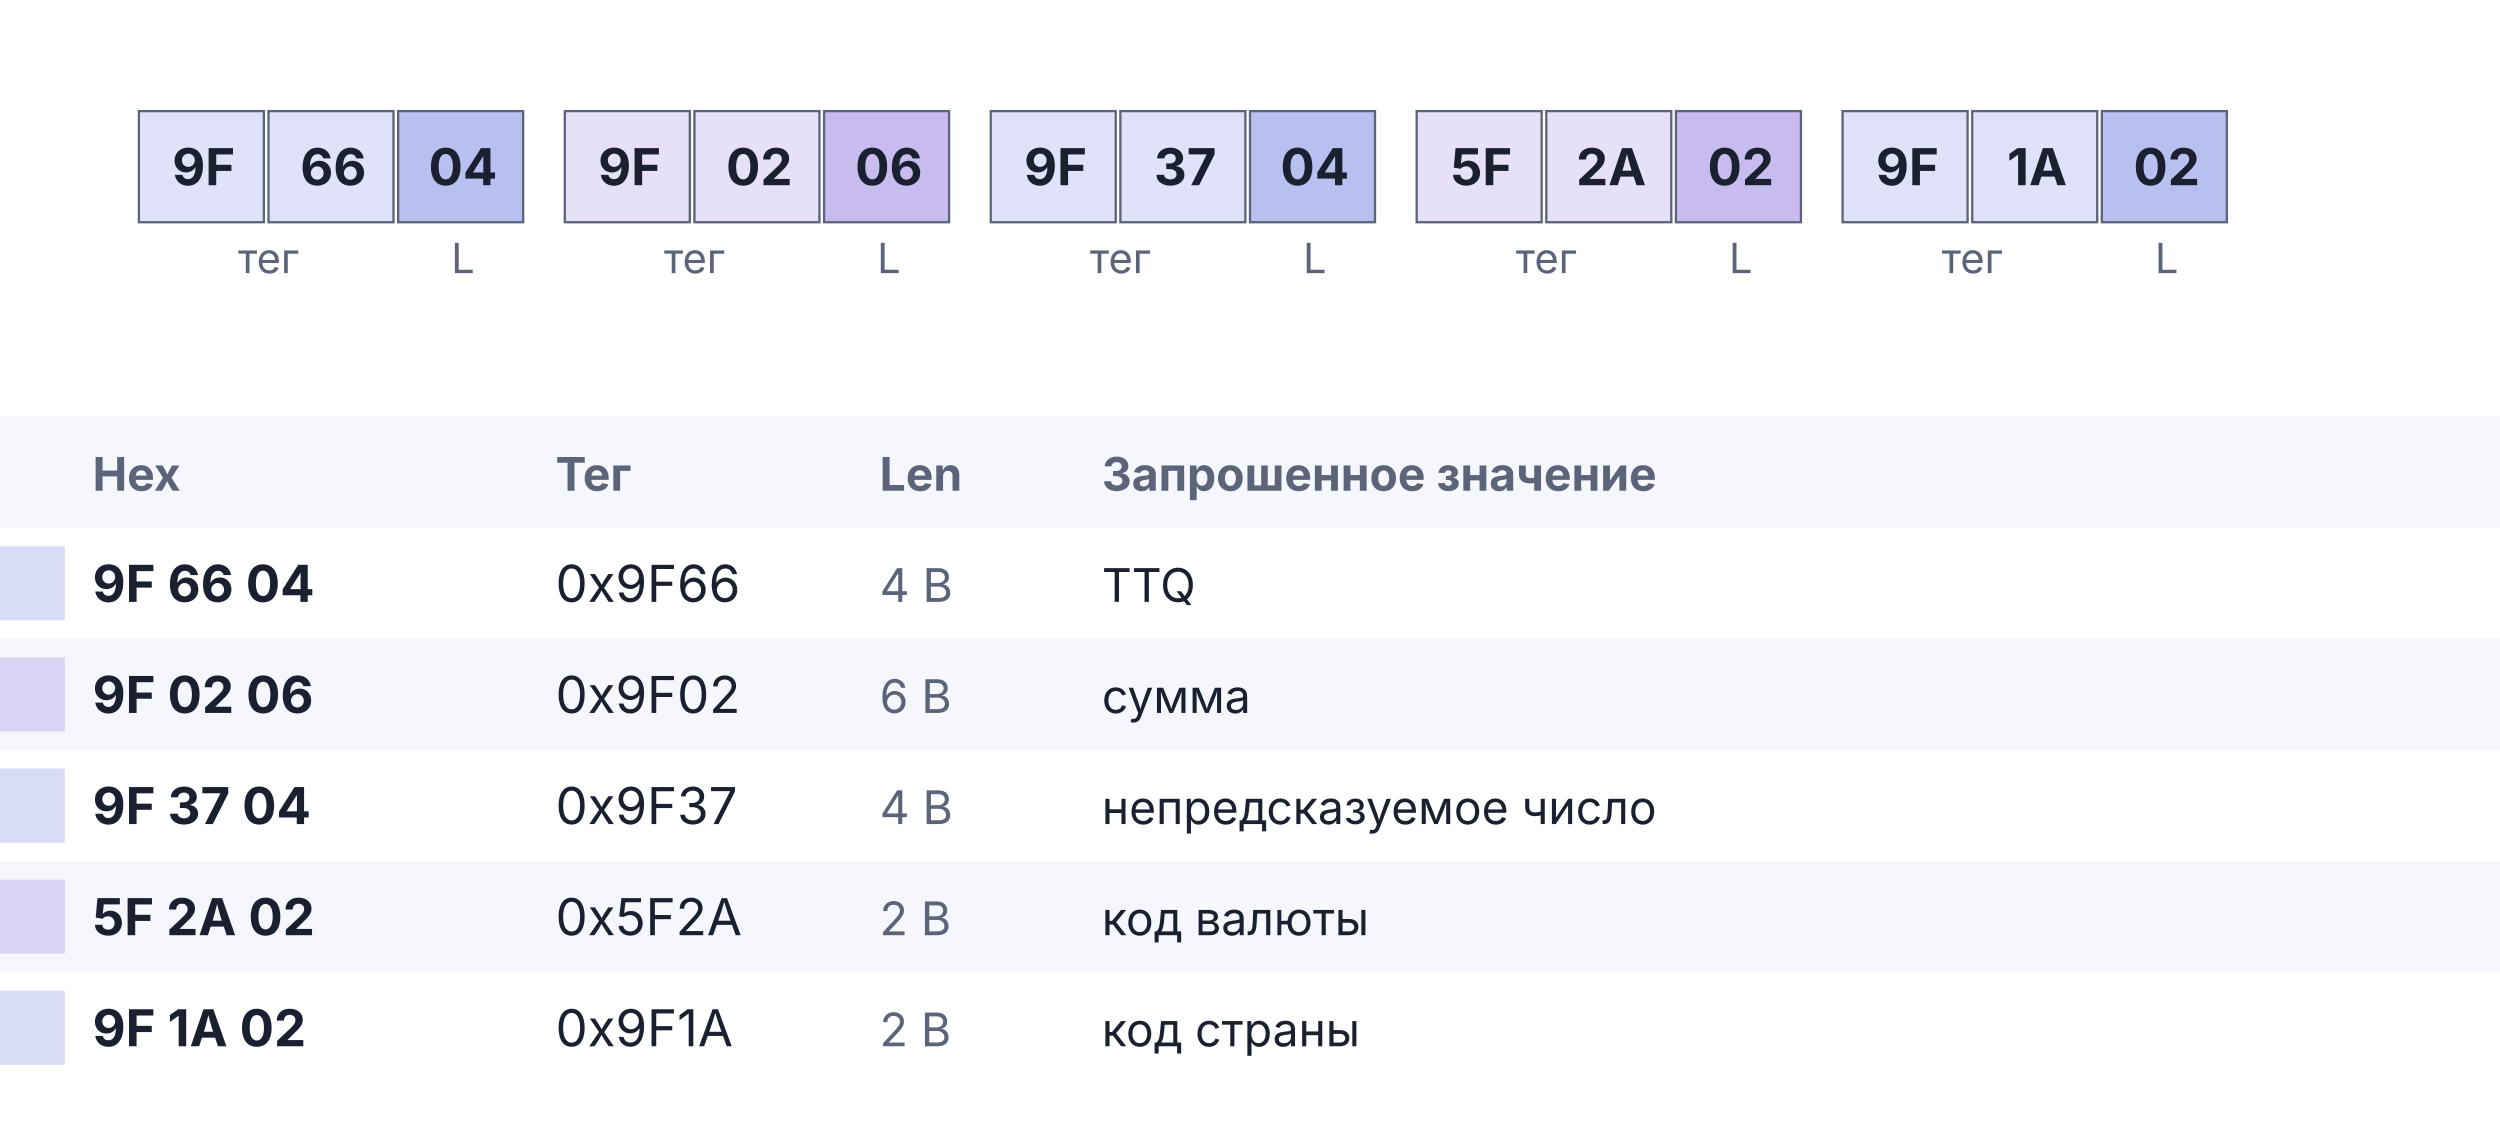
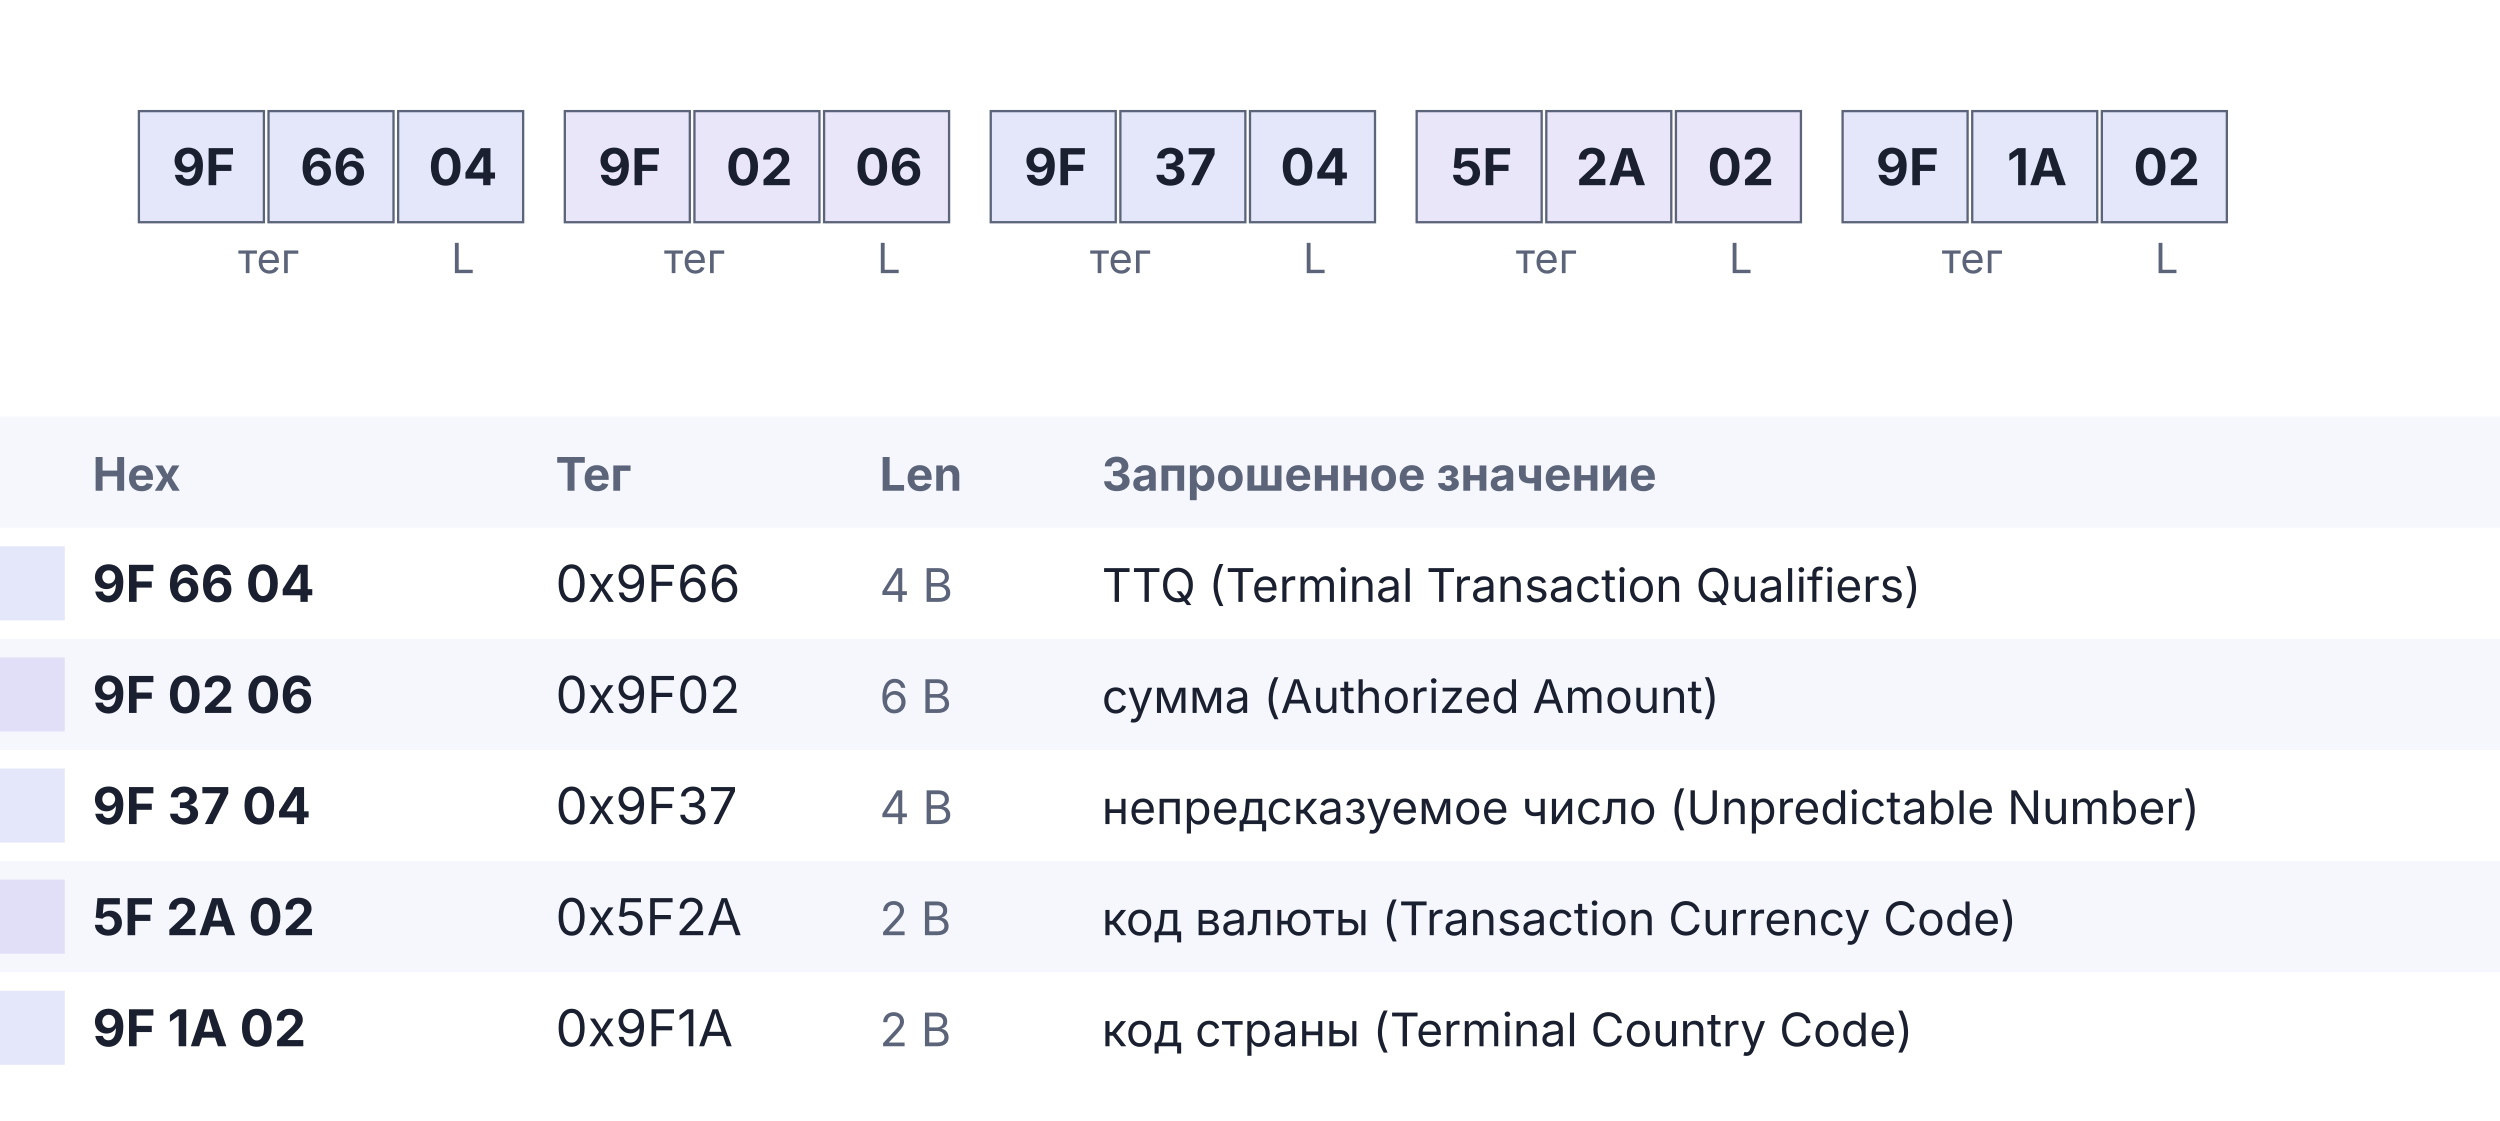
<svg xmlns="http://www.w3.org/2000/svg" viewBox="0 0 540 242" width="540" height="242">
-   <rect x="30" y="24" width="27" height="24" fill="#4E63D9" fill-opacity="0.18" stroke="#5C647A" stroke-width="0.5" />
+   <rect x="30" y="24" width="27" height="24" fill="#4E63D9" fill-opacity="0.15" stroke="#5C647A" stroke-width="0.5" />
  <text x="44.0" y="40" text-anchor="middle" font-family="Inter, -apple-system, BlinkMacSystemFont, 'Helvetica Neue', Arial, sans-serif" font-size="11" font-weight="bold" fill="#1A2030">9F</text>
-   <rect x="58" y="24" width="27" height="24" fill="#4E63D9" fill-opacity="0.18" stroke="#5C647A" stroke-width="0.5" />
+   <rect x="58" y="24" width="27" height="24" fill="#4E63D9" fill-opacity="0.15" stroke="#5C647A" stroke-width="0.5" />
  <text x="72.0" y="40" text-anchor="middle" font-family="Inter, -apple-system, BlinkMacSystemFont, 'Helvetica Neue', Arial, sans-serif" font-size="11" font-weight="bold" fill="#1A2030">66</text>
-   <rect x="86" y="24" width="27" height="24" fill="#4E63D9" fill-opacity="0.40" stroke="#5C647A" stroke-width="0.5" />
+   <rect x="86" y="24" width="27" height="24" fill="#4E63D9" fill-opacity="0.15" stroke="#5C647A" stroke-width="0.5" />
  <text x="100.0" y="40" text-anchor="middle" font-family="Inter, -apple-system, BlinkMacSystemFont, 'Helvetica Neue', Arial, sans-serif" font-size="11" font-weight="bold" fill="#1A2030">04</text>
  <text x="58" y="59" text-anchor="middle" font-family="Inter, -apple-system, BlinkMacSystemFont, 'Helvetica Neue', Arial, sans-serif" font-size="9" font-weight="normal" fill="#5C647A">тег</text>
  <text x="100.0" y="59" text-anchor="middle" font-family="Inter, -apple-system, BlinkMacSystemFont, 'Helvetica Neue', Arial, sans-serif" font-size="9" font-weight="normal" fill="#5C647A">L</text>
-   <rect x="122" y="24" width="27" height="24" fill="#7759D6" fill-opacity="0.18" stroke="#5C647A" stroke-width="0.5" />
+   <rect x="122" y="24" width="27" height="24" fill="#7759D6" fill-opacity="0.15" stroke="#5C647A" stroke-width="0.5" />
  <text x="136.0" y="40" text-anchor="middle" font-family="Inter, -apple-system, BlinkMacSystemFont, 'Helvetica Neue', Arial, sans-serif" font-size="11" font-weight="bold" fill="#1A2030">9F</text>
-   <rect x="150" y="24" width="27" height="24" fill="#7759D6" fill-opacity="0.18" stroke="#5C647A" stroke-width="0.5" />
+   <rect x="150" y="24" width="27" height="24" fill="#7759D6" fill-opacity="0.15" stroke="#5C647A" stroke-width="0.5" />
  <text x="164.0" y="40" text-anchor="middle" font-family="Inter, -apple-system, BlinkMacSystemFont, 'Helvetica Neue', Arial, sans-serif" font-size="11" font-weight="bold" fill="#1A2030">02</text>
-   <rect x="178" y="24" width="27" height="24" fill="#7759D6" fill-opacity="0.40" stroke="#5C647A" stroke-width="0.5" />
+   <rect x="178" y="24" width="27" height="24" fill="#7759D6" fill-opacity="0.15" stroke="#5C647A" stroke-width="0.5" />
  <text x="192.0" y="40" text-anchor="middle" font-family="Inter, -apple-system, BlinkMacSystemFont, 'Helvetica Neue', Arial, sans-serif" font-size="11" font-weight="bold" fill="#1A2030">06</text>
  <text x="150" y="59" text-anchor="middle" font-family="Inter, -apple-system, BlinkMacSystemFont, 'Helvetica Neue', Arial, sans-serif" font-size="9" font-weight="normal" fill="#5C647A">тег</text>
  <text x="192.0" y="59" text-anchor="middle" font-family="Inter, -apple-system, BlinkMacSystemFont, 'Helvetica Neue', Arial, sans-serif" font-size="9" font-weight="normal" fill="#5C647A">L</text>
-   <rect x="214" y="24" width="27" height="24" fill="#4E63D9" fill-opacity="0.18" stroke="#5C647A" stroke-width="0.5" />
+   <rect x="214" y="24" width="27" height="24" fill="#4E63D9" fill-opacity="0.15" stroke="#5C647A" stroke-width="0.5" />
  <text x="228.0" y="40" text-anchor="middle" font-family="Inter, -apple-system, BlinkMacSystemFont, 'Helvetica Neue', Arial, sans-serif" font-size="11" font-weight="bold" fill="#1A2030">9F</text>
-   <rect x="242" y="24" width="27" height="24" fill="#4E63D9" fill-opacity="0.18" stroke="#5C647A" stroke-width="0.5" />
+   <rect x="242" y="24" width="27" height="24" fill="#4E63D9" fill-opacity="0.15" stroke="#5C647A" stroke-width="0.5" />
  <text x="256.0" y="40" text-anchor="middle" font-family="Inter, -apple-system, BlinkMacSystemFont, 'Helvetica Neue', Arial, sans-serif" font-size="11" font-weight="bold" fill="#1A2030">37</text>
-   <rect x="270" y="24" width="27" height="24" fill="#4E63D9" fill-opacity="0.40" stroke="#5C647A" stroke-width="0.5" />
+   <rect x="270" y="24" width="27" height="24" fill="#4E63D9" fill-opacity="0.15" stroke="#5C647A" stroke-width="0.5" />
  <text x="284.0" y="40" text-anchor="middle" font-family="Inter, -apple-system, BlinkMacSystemFont, 'Helvetica Neue', Arial, sans-serif" font-size="11" font-weight="bold" fill="#1A2030">04</text>
  <text x="242" y="59" text-anchor="middle" font-family="Inter, -apple-system, BlinkMacSystemFont, 'Helvetica Neue', Arial, sans-serif" font-size="9" font-weight="normal" fill="#5C647A">тег</text>
  <text x="284.0" y="59" text-anchor="middle" font-family="Inter, -apple-system, BlinkMacSystemFont, 'Helvetica Neue', Arial, sans-serif" font-size="9" font-weight="normal" fill="#5C647A">L</text>
-   <rect x="306" y="24" width="27" height="24" fill="#7759D6" fill-opacity="0.18" stroke="#5C647A" stroke-width="0.5" />
+   <rect x="306" y="24" width="27" height="24" fill="#7759D6" fill-opacity="0.15" stroke="#5C647A" stroke-width="0.5" />
  <text x="320.0" y="40" text-anchor="middle" font-family="Inter, -apple-system, BlinkMacSystemFont, 'Helvetica Neue', Arial, sans-serif" font-size="11" font-weight="bold" fill="#1A2030">5F</text>
-   <rect x="334" y="24" width="27" height="24" fill="#7759D6" fill-opacity="0.18" stroke="#5C647A" stroke-width="0.5" />
+   <rect x="334" y="24" width="27" height="24" fill="#7759D6" fill-opacity="0.15" stroke="#5C647A" stroke-width="0.5" />
  <text x="348.0" y="40" text-anchor="middle" font-family="Inter, -apple-system, BlinkMacSystemFont, 'Helvetica Neue', Arial, sans-serif" font-size="11" font-weight="bold" fill="#1A2030">2A</text>
-   <rect x="362" y="24" width="27" height="24" fill="#7759D6" fill-opacity="0.40" stroke="#5C647A" stroke-width="0.5" />
+   <rect x="362" y="24" width="27" height="24" fill="#7759D6" fill-opacity="0.15" stroke="#5C647A" stroke-width="0.5" />
  <text x="376.0" y="40" text-anchor="middle" font-family="Inter, -apple-system, BlinkMacSystemFont, 'Helvetica Neue', Arial, sans-serif" font-size="11" font-weight="bold" fill="#1A2030">02</text>
  <text x="334" y="59" text-anchor="middle" font-family="Inter, -apple-system, BlinkMacSystemFont, 'Helvetica Neue', Arial, sans-serif" font-size="9" font-weight="normal" fill="#5C647A">тег</text>
  <text x="376.0" y="59" text-anchor="middle" font-family="Inter, -apple-system, BlinkMacSystemFont, 'Helvetica Neue', Arial, sans-serif" font-size="9" font-weight="normal" fill="#5C647A">L</text>
-   <rect x="398" y="24" width="27" height="24" fill="#4E63D9" fill-opacity="0.18" stroke="#5C647A" stroke-width="0.5" />
+   <rect x="398" y="24" width="27" height="24" fill="#4E63D9" fill-opacity="0.15" stroke="#5C647A" stroke-width="0.5" />
  <text x="412.0" y="40" text-anchor="middle" font-family="Inter, -apple-system, BlinkMacSystemFont, 'Helvetica Neue', Arial, sans-serif" font-size="11" font-weight="bold" fill="#1A2030">9F</text>
-   <rect x="426" y="24" width="27" height="24" fill="#4E63D9" fill-opacity="0.18" stroke="#5C647A" stroke-width="0.5" />
+   <rect x="426" y="24" width="27" height="24" fill="#4E63D9" fill-opacity="0.15" stroke="#5C647A" stroke-width="0.5" />
  <text x="440.0" y="40" text-anchor="middle" font-family="Inter, -apple-system, BlinkMacSystemFont, 'Helvetica Neue', Arial, sans-serif" font-size="11" font-weight="bold" fill="#1A2030">1A</text>
-   <rect x="454" y="24" width="27" height="24" fill="#4E63D9" fill-opacity="0.40" stroke="#5C647A" stroke-width="0.5" />
+   <rect x="454" y="24" width="27" height="24" fill="#4E63D9" fill-opacity="0.15" stroke="#5C647A" stroke-width="0.5" />
  <text x="468.0" y="40" text-anchor="middle" font-family="Inter, -apple-system, BlinkMacSystemFont, 'Helvetica Neue', Arial, sans-serif" font-size="11" font-weight="bold" fill="#1A2030">02</text>
  <text x="426" y="59" text-anchor="middle" font-family="Inter, -apple-system, BlinkMacSystemFont, 'Helvetica Neue', Arial, sans-serif" font-size="9" font-weight="normal" fill="#5C647A">тег</text>
  <text x="468.0" y="59" text-anchor="middle" font-family="Inter, -apple-system, BlinkMacSystemFont, 'Helvetica Neue', Arial, sans-serif" font-size="9" font-weight="normal" fill="#5C647A">L</text>
  <rect x="0" y="90" width="540" height="24" fill="#F5F7FD" />
  <text x="20" y="106" text-anchor="start" font-family="Inter, -apple-system, BlinkMacSystemFont, 'Helvetica Neue', Arial, sans-serif" font-size="10" font-weight="bold" fill="#5C647A">Hex</text>
  <text x="120" y="106" text-anchor="start" font-family="Inter, -apple-system, BlinkMacSystemFont, 'Helvetica Neue', Arial, sans-serif" font-size="10" font-weight="bold" fill="#5C647A">Тег</text>
  <text x="190" y="106" text-anchor="start" font-family="Inter, -apple-system, BlinkMacSystemFont, 'Helvetica Neue', Arial, sans-serif" font-size="10" font-weight="bold" fill="#5C647A">Len</text>
  <text x="238" y="106" text-anchor="start" font-family="Inter, -apple-system, BlinkMacSystemFont, 'Helvetica Neue', Arial, sans-serif" font-size="10" font-weight="bold" fill="#5C647A">Запрошенное значение</text>
-   <rect x="0" y="118" width="14" height="16" fill="#4E63D9" fill-opacity="0.22" />
+   <rect x="0" y="118" width="14" height="16" fill="#4E63D9" fill-opacity="0.15" />
  <text x="20" y="130" text-anchor="start" font-family="Inter, -apple-system, BlinkMacSystemFont, 'Helvetica Neue', Arial, sans-serif" font-size="11" font-weight="bold" fill="#1A2030">9F 66 04</text>
  <text x="120" y="130" text-anchor="start" font-family="Inter, -apple-system, BlinkMacSystemFont, 'Helvetica Neue', Arial, sans-serif" font-size="11" font-weight="normal" fill="#1A2030">0x9F66</text>
  <text x="190" y="130" text-anchor="start" font-family="Inter, -apple-system, BlinkMacSystemFont, 'Helvetica Neue', Arial, sans-serif" font-size="10" font-weight="normal" fill="#5C647A">4 B</text>
-   <text x="238" y="130" text-anchor="start" font-family="Inter, -apple-system, BlinkMacSystemFont, 'Helvetica Neue', Arial, sans-serif" font-size="10" font-weight="normal" fill="#1A2030">TTQ</text>
+   <text x="238" y="130" text-anchor="start" font-family="Inter, -apple-system, BlinkMacSystemFont, 'Helvetica Neue', Arial, sans-serif" font-size="10" font-weight="normal" fill="#1A2030">TTQ (Terminal Transaction Qualifiers)</text>
  <rect x="0" y="138" width="540" height="24" fill="#F5F7FD" />
-   <rect x="0" y="142" width="14" height="16" fill="#7759D6" fill-opacity="0.22" />
+   <rect x="0" y="142" width="14" height="16" fill="#7759D6" fill-opacity="0.15" />
  <text x="20" y="154" text-anchor="start" font-family="Inter, -apple-system, BlinkMacSystemFont, 'Helvetica Neue', Arial, sans-serif" font-size="11" font-weight="bold" fill="#1A2030">9F 02 06</text>
  <text x="120" y="154" text-anchor="start" font-family="Inter, -apple-system, BlinkMacSystemFont, 'Helvetica Neue', Arial, sans-serif" font-size="11" font-weight="normal" fill="#1A2030">0x9F02</text>
  <text x="190" y="154" text-anchor="start" font-family="Inter, -apple-system, BlinkMacSystemFont, 'Helvetica Neue', Arial, sans-serif" font-size="10" font-weight="normal" fill="#5C647A">6 B</text>
-   <text x="238" y="154" text-anchor="start" font-family="Inter, -apple-system, BlinkMacSystemFont, 'Helvetica Neue', Arial, sans-serif" font-size="10" font-weight="normal" fill="#1A2030">сумма</text>
-   <rect x="0" y="166" width="14" height="16" fill="#4E63D9" fill-opacity="0.22" />
+   <text x="238" y="154" text-anchor="start" font-family="Inter, -apple-system, BlinkMacSystemFont, 'Helvetica Neue', Arial, sans-serif" font-size="10" font-weight="normal" fill="#1A2030">сумма (Authorized Amount)</text>
+   <rect x="0" y="166" width="14" height="16" fill="#4E63D9" fill-opacity="0.15" />
  <text x="20" y="178" text-anchor="start" font-family="Inter, -apple-system, BlinkMacSystemFont, 'Helvetica Neue', Arial, sans-serif" font-size="11" font-weight="bold" fill="#1A2030">9F 37 04</text>
  <text x="120" y="178" text-anchor="start" font-family="Inter, -apple-system, BlinkMacSystemFont, 'Helvetica Neue', Arial, sans-serif" font-size="11" font-weight="normal" fill="#1A2030">0x9F37</text>
  <text x="190" y="178" text-anchor="start" font-family="Inter, -apple-system, BlinkMacSystemFont, 'Helvetica Neue', Arial, sans-serif" font-size="10" font-weight="normal" fill="#5C647A">4 B</text>
-   <text x="238" y="178" text-anchor="start" font-family="Inter, -apple-system, BlinkMacSystemFont, 'Helvetica Neue', Arial, sans-serif" font-size="10" font-weight="normal" fill="#1A2030">непредсказуемое число</text>
+   <text x="238" y="178" text-anchor="start" font-family="Inter, -apple-system, BlinkMacSystemFont, 'Helvetica Neue', Arial, sans-serif" font-size="10" font-weight="normal" fill="#1A2030">непредсказуемое число (Unpredictable Number)</text>
  <rect x="0" y="186" width="540" height="24" fill="#F5F7FD" />
-   <rect x="0" y="190" width="14" height="16" fill="#7759D6" fill-opacity="0.22" />
+   <rect x="0" y="190" width="14" height="16" fill="#7759D6" fill-opacity="0.15" />
  <text x="20" y="202" text-anchor="start" font-family="Inter, -apple-system, BlinkMacSystemFont, 'Helvetica Neue', Arial, sans-serif" font-size="11" font-weight="bold" fill="#1A2030">5F 2A 02</text>
  <text x="120" y="202" text-anchor="start" font-family="Inter, -apple-system, BlinkMacSystemFont, 'Helvetica Neue', Arial, sans-serif" font-size="11" font-weight="normal" fill="#1A2030">0x5F2A</text>
  <text x="190" y="202" text-anchor="start" font-family="Inter, -apple-system, BlinkMacSystemFont, 'Helvetica Neue', Arial, sans-serif" font-size="10" font-weight="normal" fill="#5C647A">2 B</text>
-   <text x="238" y="202" text-anchor="start" font-family="Inter, -apple-system, BlinkMacSystemFont, 'Helvetica Neue', Arial, sans-serif" font-size="10" font-weight="normal" fill="#1A2030">код валюты</text>
-   <rect x="0" y="214" width="14" height="16" fill="#4E63D9" fill-opacity="0.22" />
+   <text x="238" y="202" text-anchor="start" font-family="Inter, -apple-system, BlinkMacSystemFont, 'Helvetica Neue', Arial, sans-serif" font-size="10" font-weight="normal" fill="#1A2030">код валюты (Transaction Currency Code)</text>
+   <rect x="0" y="214" width="14" height="16" fill="#4E63D9" fill-opacity="0.15" />
  <text x="20" y="226" text-anchor="start" font-family="Inter, -apple-system, BlinkMacSystemFont, 'Helvetica Neue', Arial, sans-serif" font-size="11" font-weight="bold" fill="#1A2030">9F 1A 02</text>
  <text x="120" y="226" text-anchor="start" font-family="Inter, -apple-system, BlinkMacSystemFont, 'Helvetica Neue', Arial, sans-serif" font-size="11" font-weight="normal" fill="#1A2030">0x9F1A</text>
  <text x="190" y="226" text-anchor="start" font-family="Inter, -apple-system, BlinkMacSystemFont, 'Helvetica Neue', Arial, sans-serif" font-size="10" font-weight="normal" fill="#5C647A">2 B</text>
-   <text x="238" y="226" text-anchor="start" font-family="Inter, -apple-system, BlinkMacSystemFont, 'Helvetica Neue', Arial, sans-serif" font-size="10" font-weight="normal" fill="#1A2030">код страны</text>
+   <text x="238" y="226" text-anchor="start" font-family="Inter, -apple-system, BlinkMacSystemFont, 'Helvetica Neue', Arial, sans-serif" font-size="10" font-weight="normal" fill="#1A2030">код страны (Terminal Country Code)</text>
</svg>
